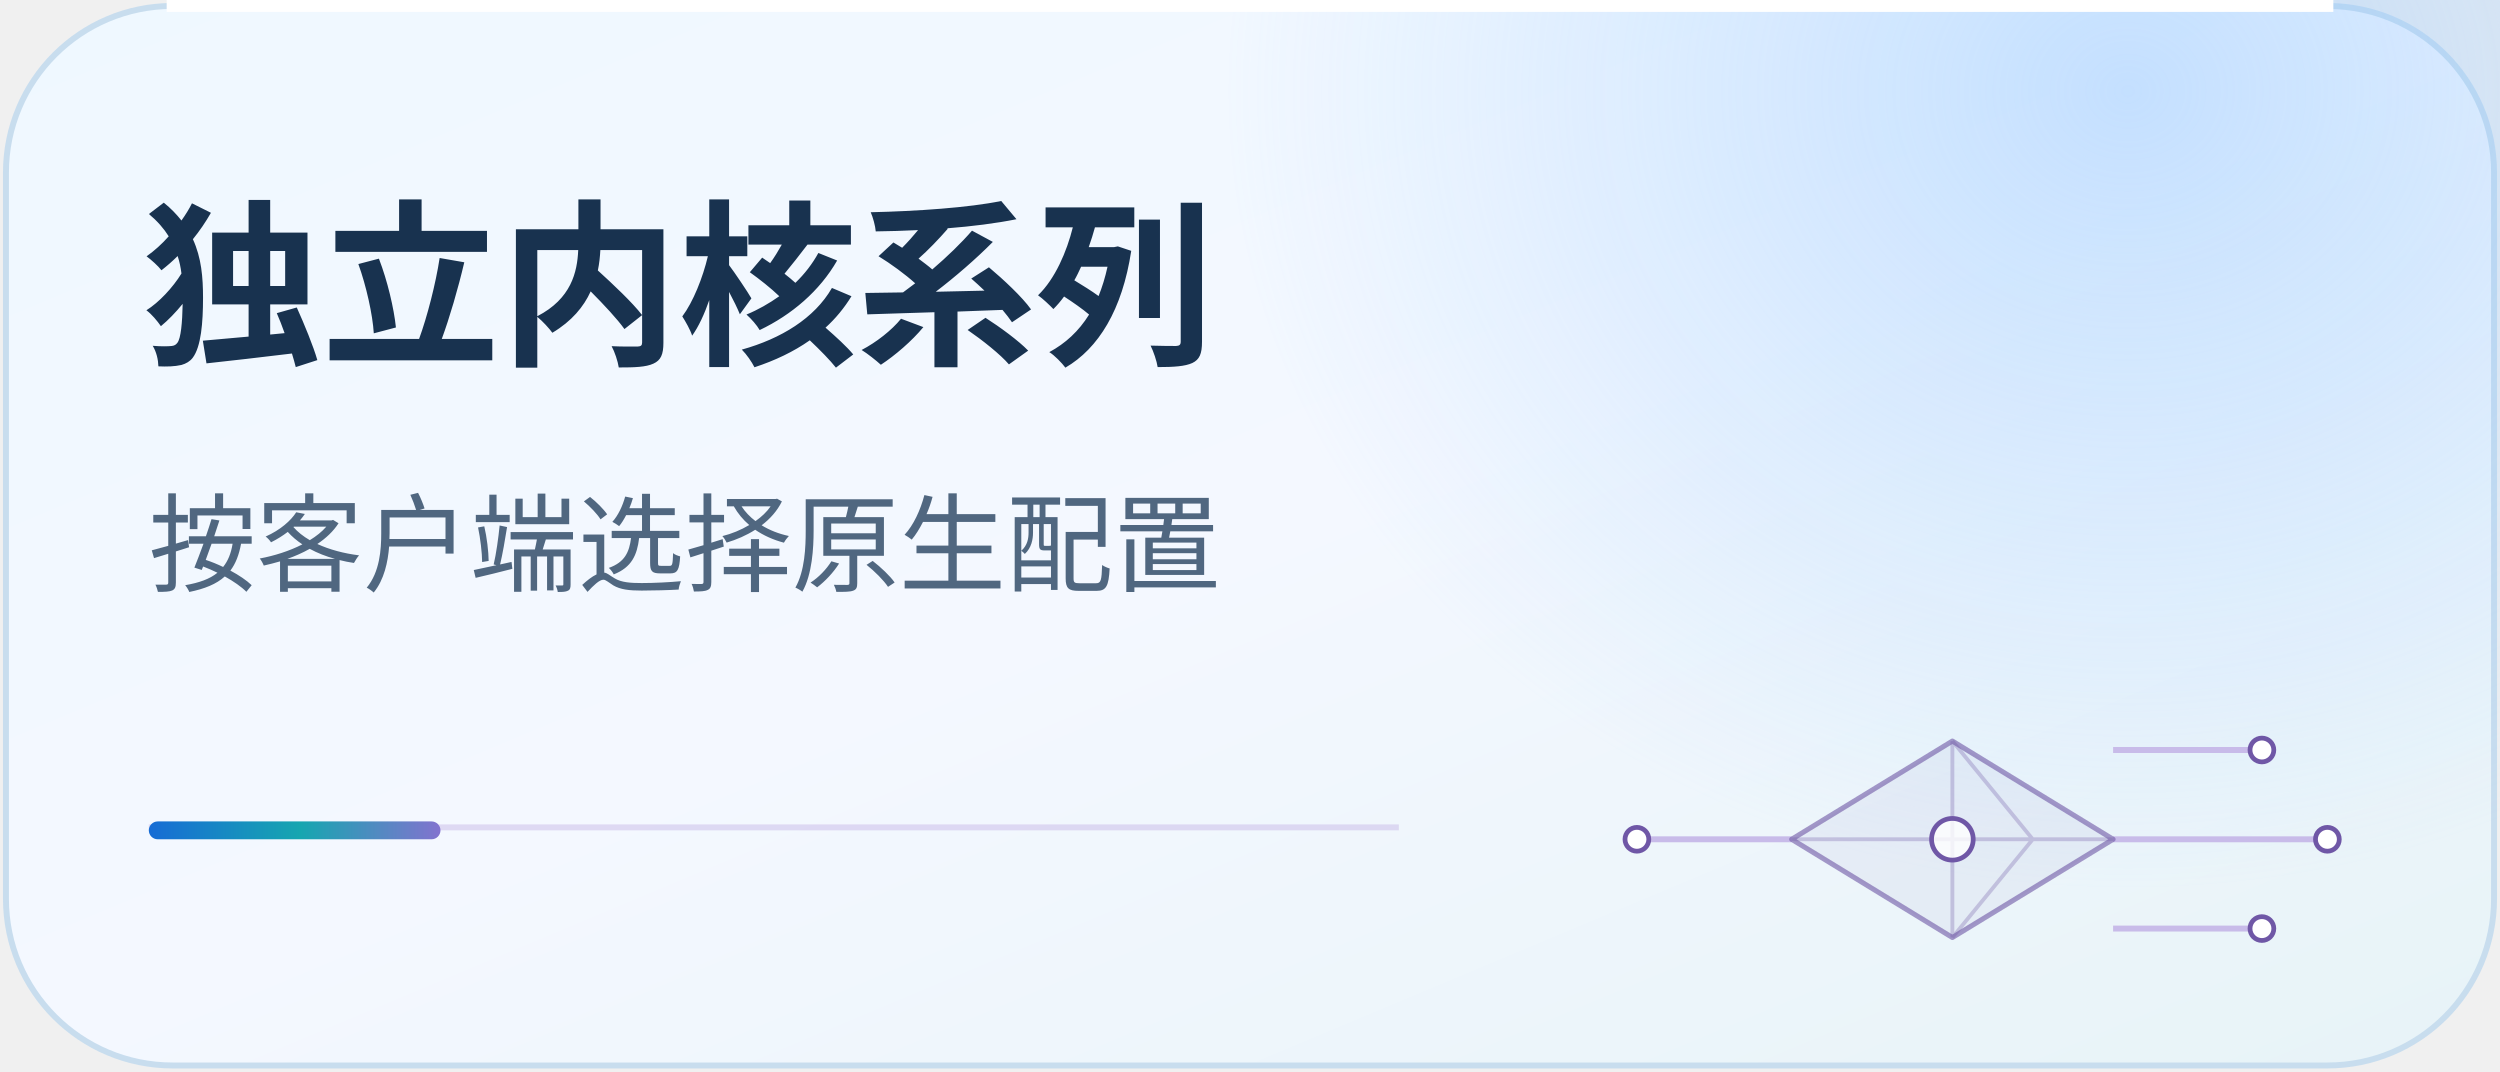
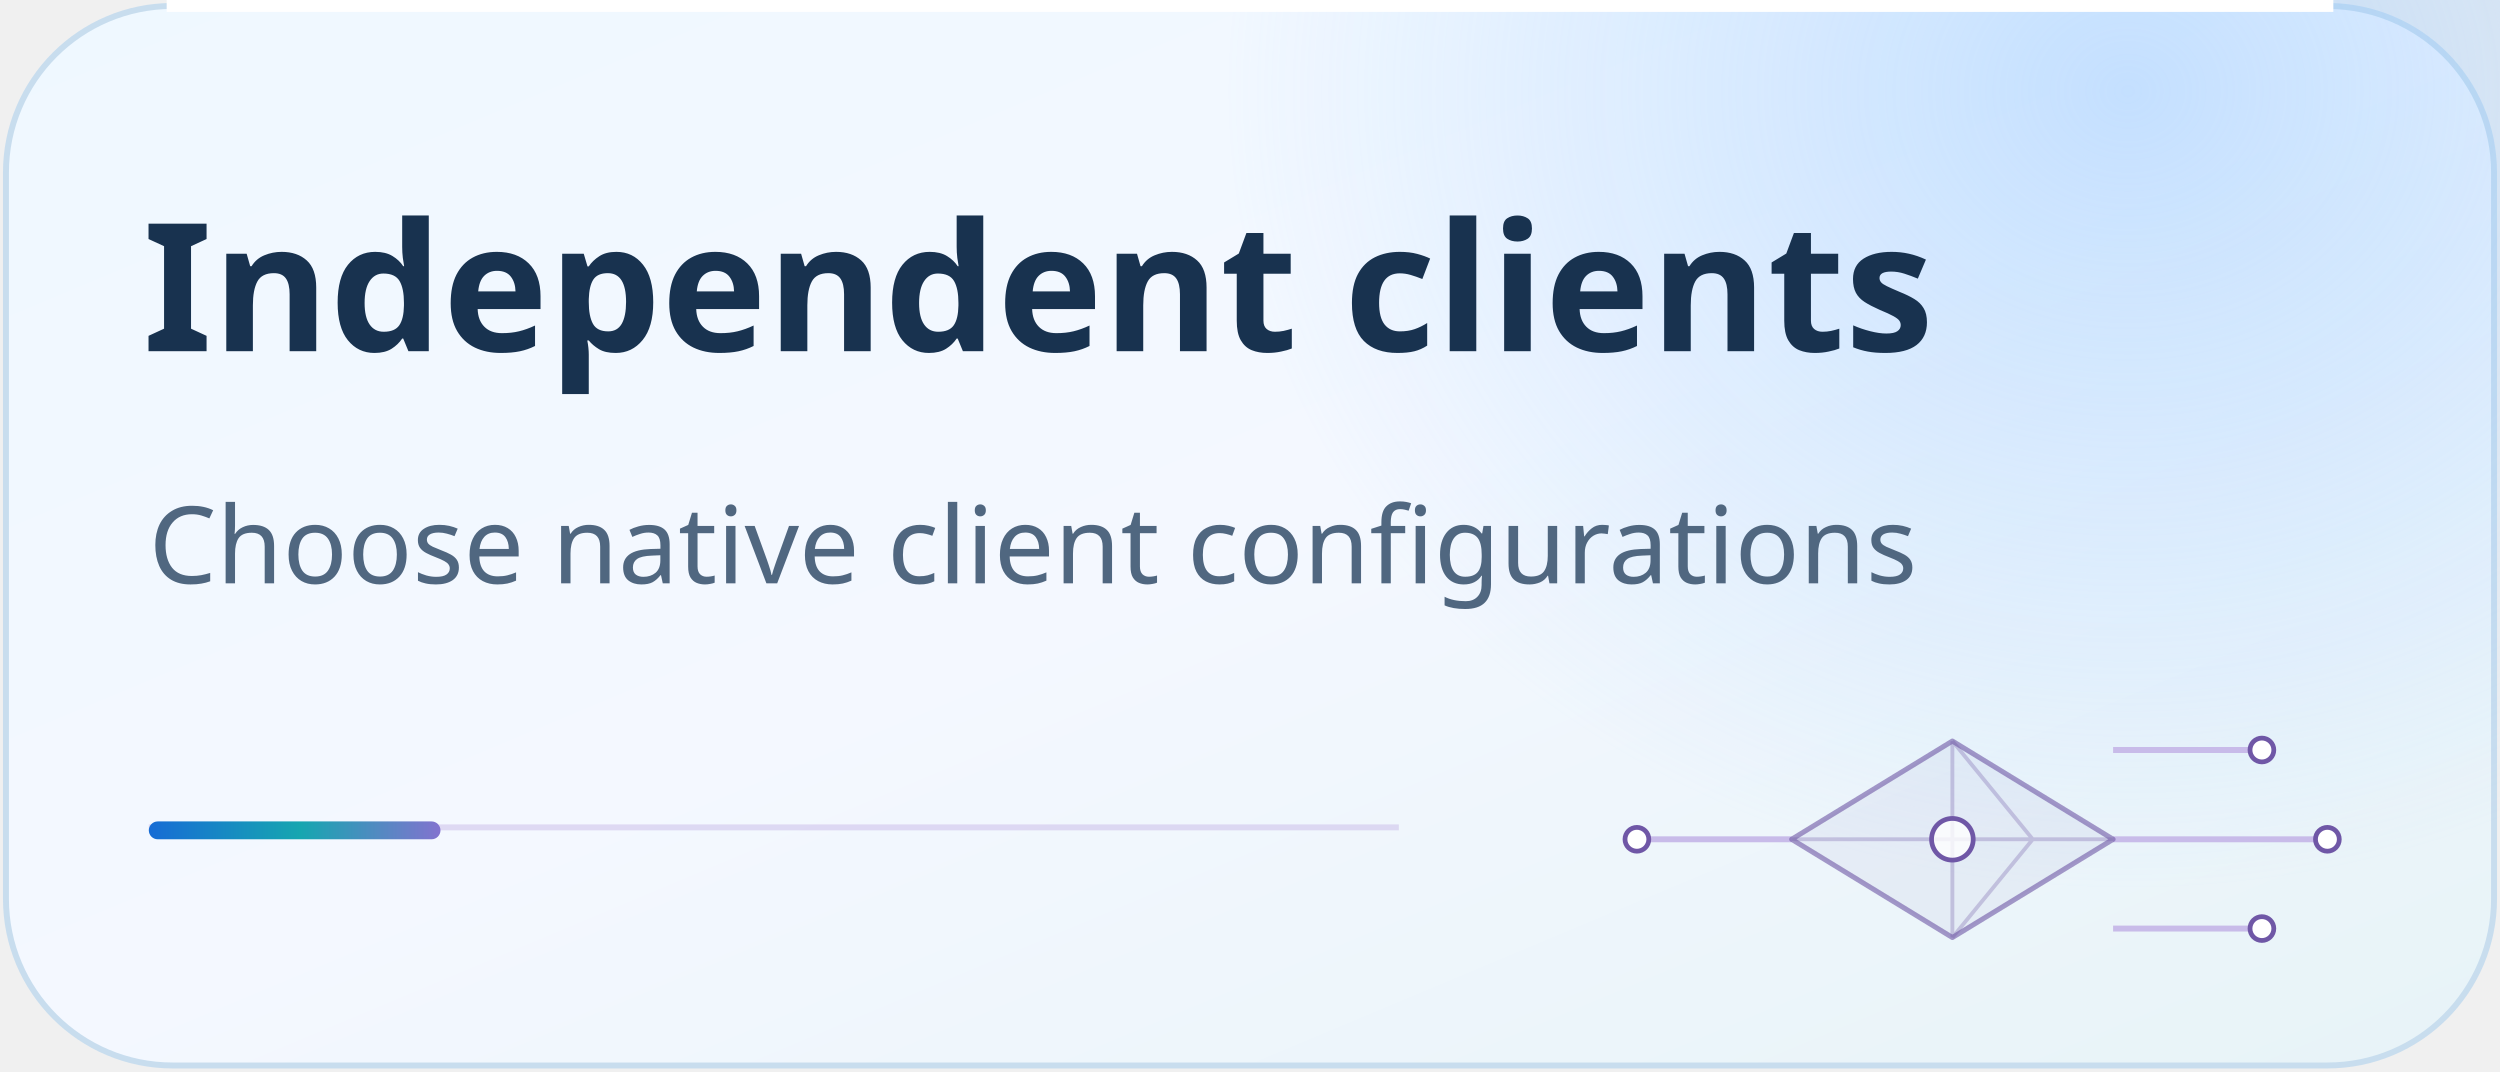
<svg xmlns="http://www.w3.org/2000/svg" width="420" height="180" viewBox="0 0 420 180" role="img" aria-labelledby="title desc">
  <defs>
    <linearGradient id="base" x1="0" y1="0" x2="1" y2="1">
      <stop stop-color="#eff8ff" />
      <stop offset=".5" stop-color="#f4f8ff" />
      <stop offset="1" stop-color="#e7f3f7" />
    </linearGradient>
    <linearGradient id="glass" x1="0" y1="0" x2=".85" y2="1">
      <stop stop-color="#ffffff" stop-opacity=".88" />
      <stop offset=".48" stop-color="#ffffff" stop-opacity=".25" />
      <stop offset="1" stop-color="#ffffff" stop-opacity=".57" />
    </linearGradient>
    <linearGradient id="ribbon" x1="0" x2="1">
      <stop stop-color="#166cd5" />
      <stop offset=".52" stop-color="#16a6b0" />
      <stop offset="1" stop-color="#8273cf" />
    </linearGradient>
    <radialGradient id="aura">
      <stop stop-color="#95c8ff" stop-opacity=".5" />
      <stop offset="1" stop-color="#95c8ff" stop-opacity="0" />
    </radialGradient>
    <filter id="shadow" x="-10%" y="-15%" width="120%" height="140%">
      <feDropShadow dx="0" dy="5" stdDeviation="7" flood-color="#51739b" flood-opacity=".09" />
    </filter>
    <marker id="arrow" viewBox="0 0 8 8" refX="7" refY="4" markerWidth="7" markerHeight="7" orient="auto-start-reverse">
      <path d="M1 1L7 4L1 7" fill="none" stroke="#6384ac" stroke-width="1.5" stroke-linecap="round" stroke-linejoin="round" />
    </marker>
  </defs>
  <g font-family="'Segoe UI','PingFang SC','Microsoft YaHei',sans-serif">
    <rect x="1" y="1" width="418" height="178" rx="28" fill="url(#base)" stroke="#c8ddee" />
    <ellipse cx="357" cy="15" rx="151.2" ry="135" fill="url(#aura)" />
    <path d="M28 1H392" stroke="#ffffff" stroke-width="2" />
-     <text x="24" y="59" font-size="30" font-weight="650" fill="#18324f">独立内核系列</text>
-     <text x="25" y="98" font-size="18" font-weight="400" fill="#506780">按客户端选择原生配置</text>
+     <text x="24" y="59" font-size="30" font-weight="650" fill="#18324f">Independent clients</text>
+     <text x="25" y="98" font-size="18" font-weight="400" fill="#506780">Choose native client configurations</text>
    <path d="M25 139H235" stroke="#c8bbe9" stroke-opacity=".5" />
    <rect x="25" y="138" width="49" height="3" rx="1.5" fill="url(#ribbon)" />
    <g transform="translate(275 116) scale(0.5)" fill="none" stroke-linejoin="round">
      <path d="M0 50H52M160 20H210M160 50H232M160 80H210" stroke="#c8bbe9" stroke-width="2" />
      <path d="M52 50L106 17L160 50L106 83Z" fill="#6f57a6" fill-opacity=".06" stroke="#6f57a6" stroke-opacity=".6" stroke-width="1.7" />
      <path d="M106 17V83M52 50H160M106 17L133 50L106 83" stroke="#6f57a6" stroke-opacity=".3" stroke-width="1.3" />
      <circle cx="106" cy="50" r="7" fill="#ffffff" fill-opacity=".8" stroke="#6f57a6" stroke-width="1.6" />
      <g fill="#ffffff" stroke="#6f57a6" stroke-width="1.6">
        <circle cx="0" cy="50" r="4" />
        <circle cx="210" cy="20" r="4" />
        <circle cx="232" cy="50" r="4" />
        <circle cx="210" cy="80" r="4" />
      </g>
    </g>
  </g>
</svg>
